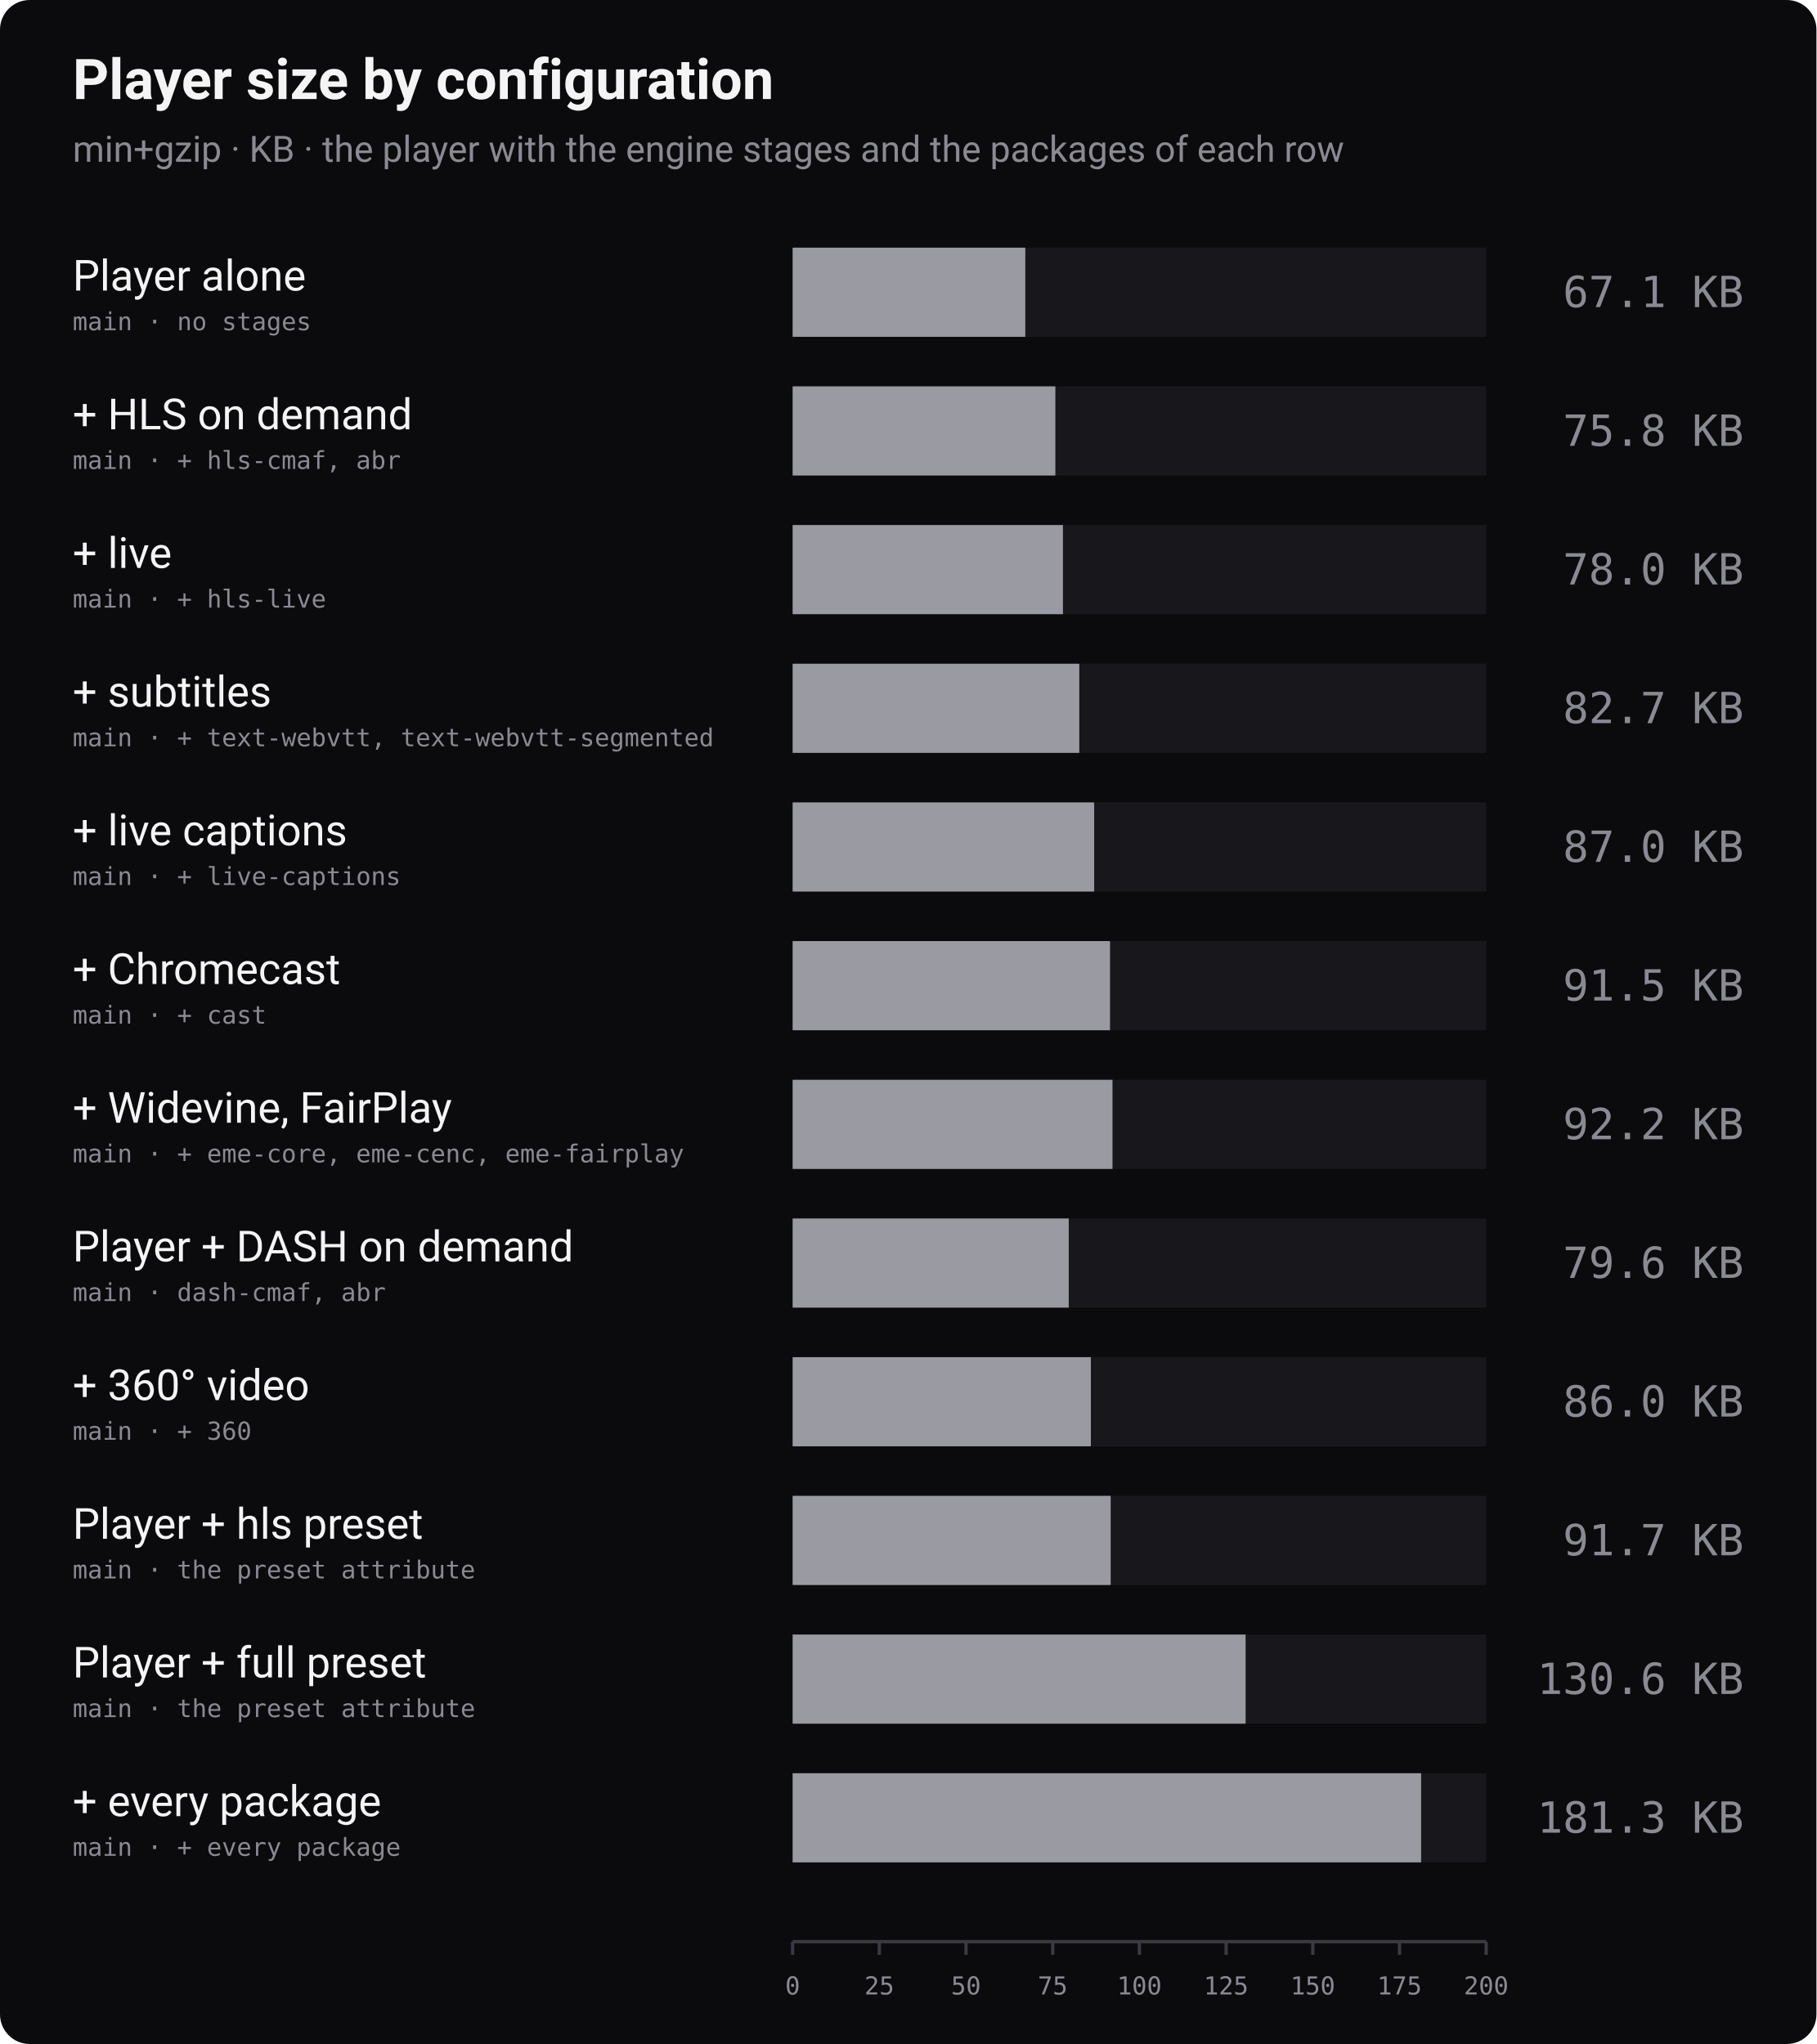
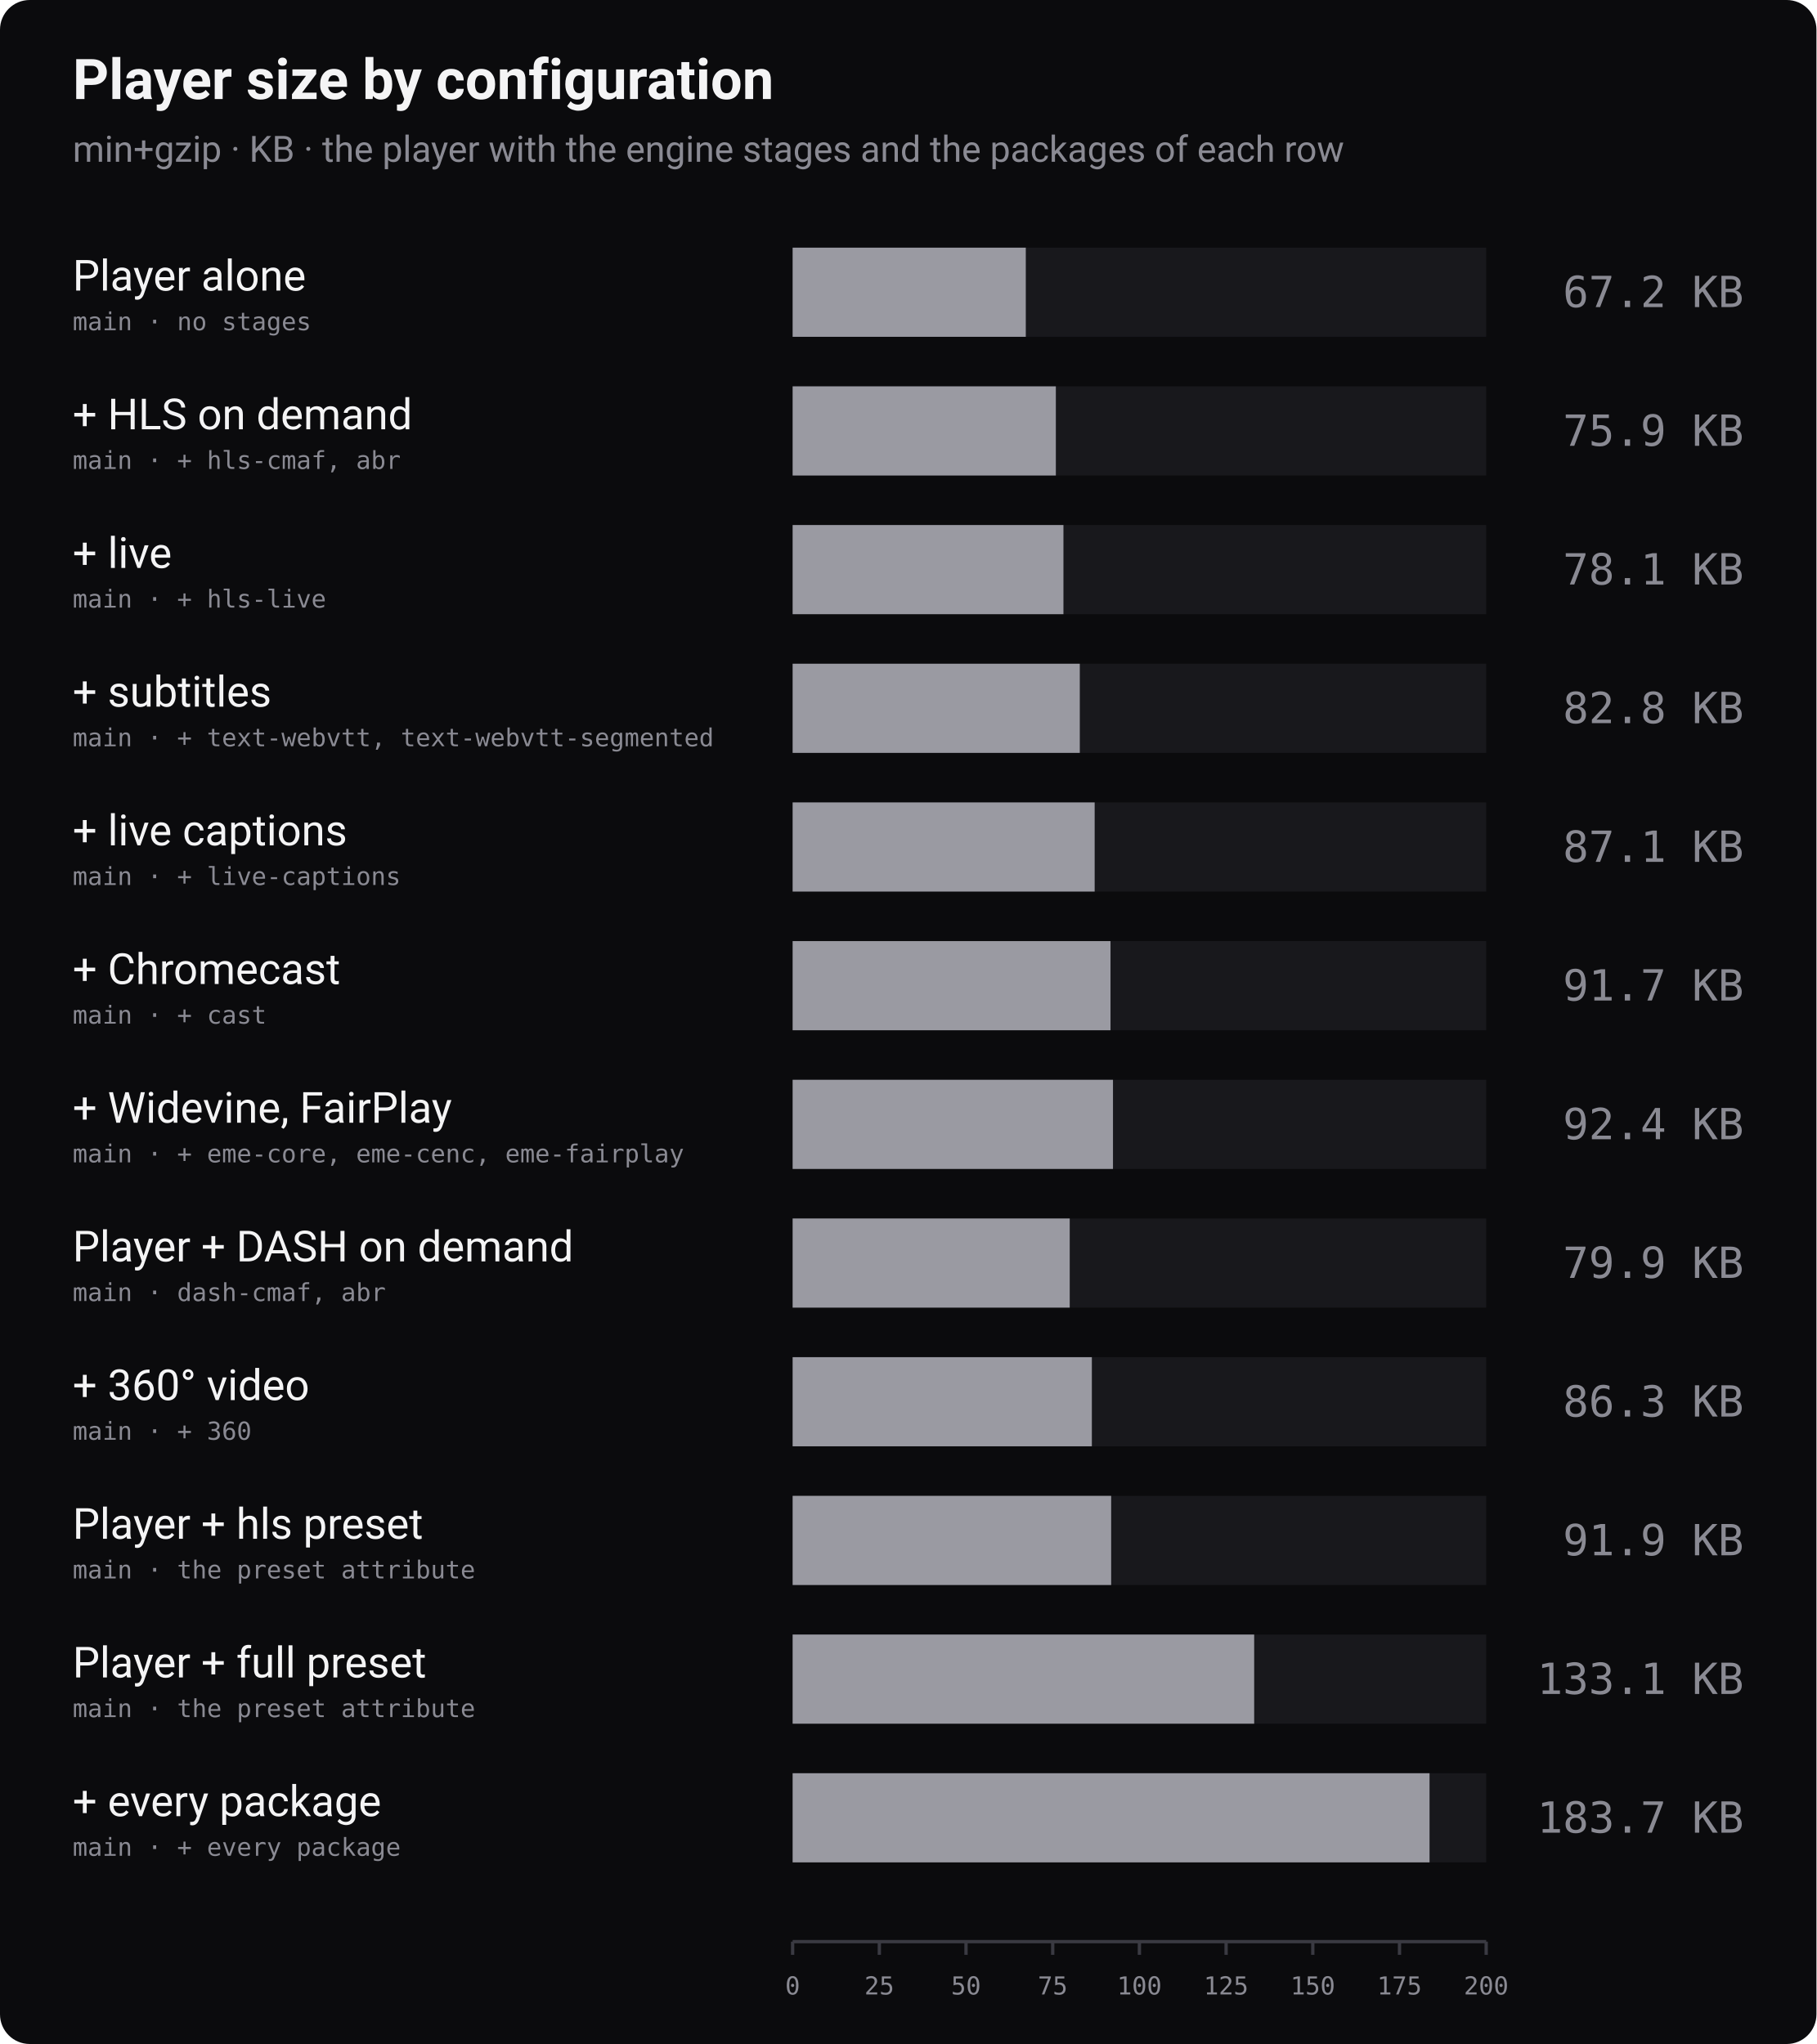
<svg xmlns="http://www.w3.org/2000/svg" width="1100" height="1238" viewBox="0 0 1100 1238" role="img" aria-label="Bundle size of the Mattebox player by the engine stages and packages it is configured with, min+gzip">
  <rect width="1100" height="1238" rx="18" fill="#0b0b0d" />
  <text x="44" y="60" font-family="-apple-system, 'Segoe UI', Roboto, Helvetica, Arial, sans-serif" font-size="34" font-weight="700" fill="#f4f4f5">Player size by configuration</text>
  <text x="44" y="98" font-family="-apple-system, 'Segoe UI', Roboto, Helvetica, Arial, sans-serif" font-size="22" fill="#8a8a93">min+gzip · KB · the player with the engine stages and the packages of each row</text>
  <text x="44" y="176" font-family="-apple-system, 'Segoe UI', Roboto, Helvetica, Arial, sans-serif" font-size="26" font-weight="400" fill="#f4f4f5">Player alone</text>
  <text x="44" y="200" font-family="ui-monospace, 'SF Mono', Menlo, Consolas, monospace" font-size="15" fill="#8a8a93">main · no stages</text>
  <rect x="480" y="150" width="420" height="54" fill="#18181c" />
-   <rect x="480" y="150" width="140.9" height="54" fill="#9a9aa2" />
-   <text x="1056" y="186" text-anchor="end" font-family="ui-monospace, 'SF Mono', Menlo, Consolas, monospace" font-size="26" font-weight="400" fill="#8a8a93">67.1 KB</text>
+   <rect x="480" y="150" width="141.2" height="54" fill="#9a9aa2" />
+   <text x="1056" y="186" text-anchor="end" font-family="ui-monospace, 'SF Mono', Menlo, Consolas, monospace" font-size="26" font-weight="400" fill="#8a8a93">67.2 KB</text>
  <text x="44" y="260" font-family="-apple-system, 'Segoe UI', Roboto, Helvetica, Arial, sans-serif" font-size="26" font-weight="400" fill="#f4f4f5">+ HLS on demand</text>
  <text x="44" y="284" font-family="ui-monospace, 'SF Mono', Menlo, Consolas, monospace" font-size="15" fill="#8a8a93">main · + hls-cmaf, abr</text>
  <rect x="480" y="234" width="420" height="54" fill="#18181c" />
-   <rect x="480" y="234" width="159.1" height="54" fill="#9a9aa2" />
-   <text x="1056" y="270" text-anchor="end" font-family="ui-monospace, 'SF Mono', Menlo, Consolas, monospace" font-size="26" font-weight="400" fill="#8a8a93">75.8 KB</text>
+   <rect x="480" y="234" width="159.4" height="54" fill="#9a9aa2" />
+   <text x="1056" y="270" text-anchor="end" font-family="ui-monospace, 'SF Mono', Menlo, Consolas, monospace" font-size="26" font-weight="400" fill="#8a8a93">75.9 KB</text>
  <text x="44" y="344" font-family="-apple-system, 'Segoe UI', Roboto, Helvetica, Arial, sans-serif" font-size="26" font-weight="400" fill="#f4f4f5">+ live</text>
  <text x="44" y="368" font-family="ui-monospace, 'SF Mono', Menlo, Consolas, monospace" font-size="15" fill="#8a8a93">main · + hls-live</text>
  <rect x="480" y="318" width="420" height="54" fill="#18181c" />
-   <rect x="480" y="318" width="163.7" height="54" fill="#9a9aa2" />
-   <text x="1056" y="354" text-anchor="end" font-family="ui-monospace, 'SF Mono', Menlo, Consolas, monospace" font-size="26" font-weight="400" fill="#8a8a93">78.0 KB</text>
+   <rect x="480" y="318" width="164.0" height="54" fill="#9a9aa2" />
+   <text x="1056" y="354" text-anchor="end" font-family="ui-monospace, 'SF Mono', Menlo, Consolas, monospace" font-size="26" font-weight="400" fill="#8a8a93">78.1 KB</text>
  <text x="44" y="428" font-family="-apple-system, 'Segoe UI', Roboto, Helvetica, Arial, sans-serif" font-size="26" font-weight="400" fill="#f4f4f5">+ subtitles</text>
  <text x="44" y="452" font-family="ui-monospace, 'SF Mono', Menlo, Consolas, monospace" font-size="15" fill="#8a8a93">main · + text-webvtt, text-webvtt-segmented</text>
  <rect x="480" y="402" width="420" height="54" fill="#18181c" />
-   <rect x="480" y="402" width="173.6" height="54" fill="#9a9aa2" />
-   <text x="1056" y="438" text-anchor="end" font-family="ui-monospace, 'SF Mono', Menlo, Consolas, monospace" font-size="26" font-weight="400" fill="#8a8a93">82.7 KB</text>
+   <rect x="480" y="402" width="173.9" height="54" fill="#9a9aa2" />
+   <text x="1056" y="438" text-anchor="end" font-family="ui-monospace, 'SF Mono', Menlo, Consolas, monospace" font-size="26" font-weight="400" fill="#8a8a93">82.8 KB</text>
  <text x="44" y="512" font-family="-apple-system, 'Segoe UI', Roboto, Helvetica, Arial, sans-serif" font-size="26" font-weight="400" fill="#f4f4f5">+ live captions</text>
  <text x="44" y="536" font-family="ui-monospace, 'SF Mono', Menlo, Consolas, monospace" font-size="15" fill="#8a8a93">main · + live-captions</text>
  <rect x="480" y="486" width="420" height="54" fill="#18181c" />
-   <rect x="480" y="486" width="182.6" height="54" fill="#9a9aa2" />
-   <text x="1056" y="522" text-anchor="end" font-family="ui-monospace, 'SF Mono', Menlo, Consolas, monospace" font-size="26" font-weight="400" fill="#8a8a93">87.0 KB</text>
+   <rect x="480" y="486" width="182.9" height="54" fill="#9a9aa2" />
+   <text x="1056" y="522" text-anchor="end" font-family="ui-monospace, 'SF Mono', Menlo, Consolas, monospace" font-size="26" font-weight="400" fill="#8a8a93">87.1 KB</text>
  <text x="44" y="596" font-family="-apple-system, 'Segoe UI', Roboto, Helvetica, Arial, sans-serif" font-size="26" font-weight="400" fill="#f4f4f5">+ Chromecast</text>
  <text x="44" y="620" font-family="ui-monospace, 'SF Mono', Menlo, Consolas, monospace" font-size="15" fill="#8a8a93">main · + cast</text>
  <rect x="480" y="570" width="420" height="54" fill="#18181c" />
-   <rect x="480" y="570" width="192.2" height="54" fill="#9a9aa2" />
-   <text x="1056" y="606" text-anchor="end" font-family="ui-monospace, 'SF Mono', Menlo, Consolas, monospace" font-size="26" font-weight="400" fill="#8a8a93">91.5 KB</text>
+   <rect x="480" y="570" width="192.5" height="54" fill="#9a9aa2" />
+   <text x="1056" y="606" text-anchor="end" font-family="ui-monospace, 'SF Mono', Menlo, Consolas, monospace" font-size="26" font-weight="400" fill="#8a8a93">91.7 KB</text>
  <text x="44" y="680" font-family="-apple-system, 'Segoe UI', Roboto, Helvetica, Arial, sans-serif" font-size="26" font-weight="400" fill="#f4f4f5">+ Widevine, FairPlay</text>
  <text x="44" y="704" font-family="ui-monospace, 'SF Mono', Menlo, Consolas, monospace" font-size="15" fill="#8a8a93">main · + eme-core, eme-cenc, eme-fairplay</text>
  <rect x="480" y="654" width="420" height="54" fill="#18181c" />
-   <rect x="480" y="654" width="193.7" height="54" fill="#9a9aa2" />
-   <text x="1056" y="690" text-anchor="end" font-family="ui-monospace, 'SF Mono', Menlo, Consolas, monospace" font-size="26" font-weight="400" fill="#8a8a93">92.2 KB</text>
+   <rect x="480" y="654" width="194.0" height="54" fill="#9a9aa2" />
+   <text x="1056" y="690" text-anchor="end" font-family="ui-monospace, 'SF Mono', Menlo, Consolas, monospace" font-size="26" font-weight="400" fill="#8a8a93">92.4 KB</text>
  <text x="44" y="764" font-family="-apple-system, 'Segoe UI', Roboto, Helvetica, Arial, sans-serif" font-size="26" font-weight="400" fill="#f4f4f5">Player + DASH on demand</text>
  <text x="44" y="788" font-family="ui-monospace, 'SF Mono', Menlo, Consolas, monospace" font-size="15" fill="#8a8a93">main · dash-cmaf, abr</text>
  <rect x="480" y="738" width="420" height="54" fill="#18181c" />
-   <rect x="480" y="738" width="167.2" height="54" fill="#9a9aa2" />
-   <text x="1056" y="774" text-anchor="end" font-family="ui-monospace, 'SF Mono', Menlo, Consolas, monospace" font-size="26" font-weight="400" fill="#8a8a93">79.6 KB</text>
+   <rect x="480" y="738" width="167.8" height="54" fill="#9a9aa2" />
+   <text x="1056" y="774" text-anchor="end" font-family="ui-monospace, 'SF Mono', Menlo, Consolas, monospace" font-size="26" font-weight="400" fill="#8a8a93">79.9 KB</text>
  <text x="44" y="848" font-family="-apple-system, 'Segoe UI', Roboto, Helvetica, Arial, sans-serif" font-size="26" font-weight="400" fill="#f4f4f5">+ 360° video</text>
  <text x="44" y="872" font-family="ui-monospace, 'SF Mono', Menlo, Consolas, monospace" font-size="15" fill="#8a8a93">main · + 360</text>
  <rect x="480" y="822" width="420" height="54" fill="#18181c" />
-   <rect x="480" y="822" width="180.6" height="54" fill="#9a9aa2" />
-   <text x="1056" y="858" text-anchor="end" font-family="ui-monospace, 'SF Mono', Menlo, Consolas, monospace" font-size="26" font-weight="400" fill="#8a8a93">86.0 KB</text>
+   <rect x="480" y="822" width="181.2" height="54" fill="#9a9aa2" />
+   <text x="1056" y="858" text-anchor="end" font-family="ui-monospace, 'SF Mono', Menlo, Consolas, monospace" font-size="26" font-weight="400" fill="#8a8a93">86.3 KB</text>
  <text x="44" y="932" font-family="-apple-system, 'Segoe UI', Roboto, Helvetica, Arial, sans-serif" font-size="26" font-weight="400" fill="#f4f4f5">Player + hls preset</text>
  <text x="44" y="956" font-family="ui-monospace, 'SF Mono', Menlo, Consolas, monospace" font-size="15" fill="#8a8a93">main · the preset attribute</text>
  <rect x="480" y="906" width="420" height="54" fill="#18181c" />
-   <rect x="480" y="906" width="192.6" height="54" fill="#9a9aa2" />
-   <text x="1056" y="942" text-anchor="end" font-family="ui-monospace, 'SF Mono', Menlo, Consolas, monospace" font-size="26" font-weight="400" fill="#8a8a93">91.7 KB</text>
+   <rect x="480" y="906" width="192.9" height="54" fill="#9a9aa2" />
+   <text x="1056" y="942" text-anchor="end" font-family="ui-monospace, 'SF Mono', Menlo, Consolas, monospace" font-size="26" font-weight="400" fill="#8a8a93">91.9 KB</text>
  <text x="44" y="1016" font-family="-apple-system, 'Segoe UI', Roboto, Helvetica, Arial, sans-serif" font-size="26" font-weight="400" fill="#f4f4f5">Player + full preset</text>
  <text x="44" y="1040" font-family="ui-monospace, 'SF Mono', Menlo, Consolas, monospace" font-size="15" fill="#8a8a93">main · the preset attribute</text>
  <rect x="480" y="990" width="420" height="54" fill="#18181c" />
-   <rect x="480" y="990" width="274.3" height="54" fill="#9a9aa2" />
-   <text x="1056" y="1026" text-anchor="end" font-family="ui-monospace, 'SF Mono', Menlo, Consolas, monospace" font-size="26" font-weight="400" fill="#8a8a93">130.6 KB</text>
+   <rect x="480" y="990" width="279.5" height="54" fill="#9a9aa2" />
+   <text x="1056" y="1026" text-anchor="end" font-family="ui-monospace, 'SF Mono', Menlo, Consolas, monospace" font-size="26" font-weight="400" fill="#8a8a93">133.1 KB</text>
  <text x="44" y="1100" font-family="-apple-system, 'Segoe UI', Roboto, Helvetica, Arial, sans-serif" font-size="26" font-weight="400" fill="#f4f4f5">+ every package</text>
  <text x="44" y="1124" font-family="ui-monospace, 'SF Mono', Menlo, Consolas, monospace" font-size="15" fill="#8a8a93">main · + every package</text>
  <rect x="480" y="1074" width="420" height="54" fill="#18181c" />
-   <rect x="480" y="1074" width="380.6" height="54" fill="#9a9aa2" />
-   <text x="1056" y="1110" text-anchor="end" font-family="ui-monospace, 'SF Mono', Menlo, Consolas, monospace" font-size="26" font-weight="400" fill="#8a8a93">181.3 KB</text>
+   <rect x="480" y="1074" width="385.7" height="54" fill="#9a9aa2" />
+   <text x="1056" y="1110" text-anchor="end" font-family="ui-monospace, 'SF Mono', Menlo, Consolas, monospace" font-size="26" font-weight="400" fill="#8a8a93">183.7 KB</text>
  <line x1="480" y1="1176" x2="900" y2="1176" stroke="#3a3a42" stroke-width="2" />
  <line x1="480.0" y1="1176" x2="480.0" y2="1184" stroke="#3a3a42" stroke-width="2" />
  <text x="480.0" y="1208" text-anchor="middle" font-family="ui-monospace, 'SF Mono', Menlo, Consolas, monospace" font-size="15" fill="#8a8a93">0</text>
  <line x1="532.5" y1="1176" x2="532.5" y2="1184" stroke="#3a3a42" stroke-width="2" />
  <text x="532.5" y="1208" text-anchor="middle" font-family="ui-monospace, 'SF Mono', Menlo, Consolas, monospace" font-size="15" fill="#8a8a93">25</text>
  <line x1="585.0" y1="1176" x2="585.0" y2="1184" stroke="#3a3a42" stroke-width="2" />
  <text x="585.0" y="1208" text-anchor="middle" font-family="ui-monospace, 'SF Mono', Menlo, Consolas, monospace" font-size="15" fill="#8a8a93">50</text>
  <line x1="637.5" y1="1176" x2="637.5" y2="1184" stroke="#3a3a42" stroke-width="2" />
  <text x="637.5" y="1208" text-anchor="middle" font-family="ui-monospace, 'SF Mono', Menlo, Consolas, monospace" font-size="15" fill="#8a8a93">75</text>
  <line x1="690.0" y1="1176" x2="690.0" y2="1184" stroke="#3a3a42" stroke-width="2" />
  <text x="690.0" y="1208" text-anchor="middle" font-family="ui-monospace, 'SF Mono', Menlo, Consolas, monospace" font-size="15" fill="#8a8a93">100</text>
  <line x1="742.5" y1="1176" x2="742.5" y2="1184" stroke="#3a3a42" stroke-width="2" />
  <text x="742.5" y="1208" text-anchor="middle" font-family="ui-monospace, 'SF Mono', Menlo, Consolas, monospace" font-size="15" fill="#8a8a93">125</text>
  <line x1="795.0" y1="1176" x2="795.0" y2="1184" stroke="#3a3a42" stroke-width="2" />
  <text x="795.0" y="1208" text-anchor="middle" font-family="ui-monospace, 'SF Mono', Menlo, Consolas, monospace" font-size="15" fill="#8a8a93">150</text>
  <line x1="847.5" y1="1176" x2="847.5" y2="1184" stroke="#3a3a42" stroke-width="2" />
  <text x="847.5" y="1208" text-anchor="middle" font-family="ui-monospace, 'SF Mono', Menlo, Consolas, monospace" font-size="15" fill="#8a8a93">175</text>
  <line x1="900.0" y1="1176" x2="900.0" y2="1184" stroke="#3a3a42" stroke-width="2" />
  <text x="900.0" y="1208" text-anchor="middle" font-family="ui-monospace, 'SF Mono', Menlo, Consolas, monospace" font-size="15" fill="#8a8a93">200</text>
</svg>
